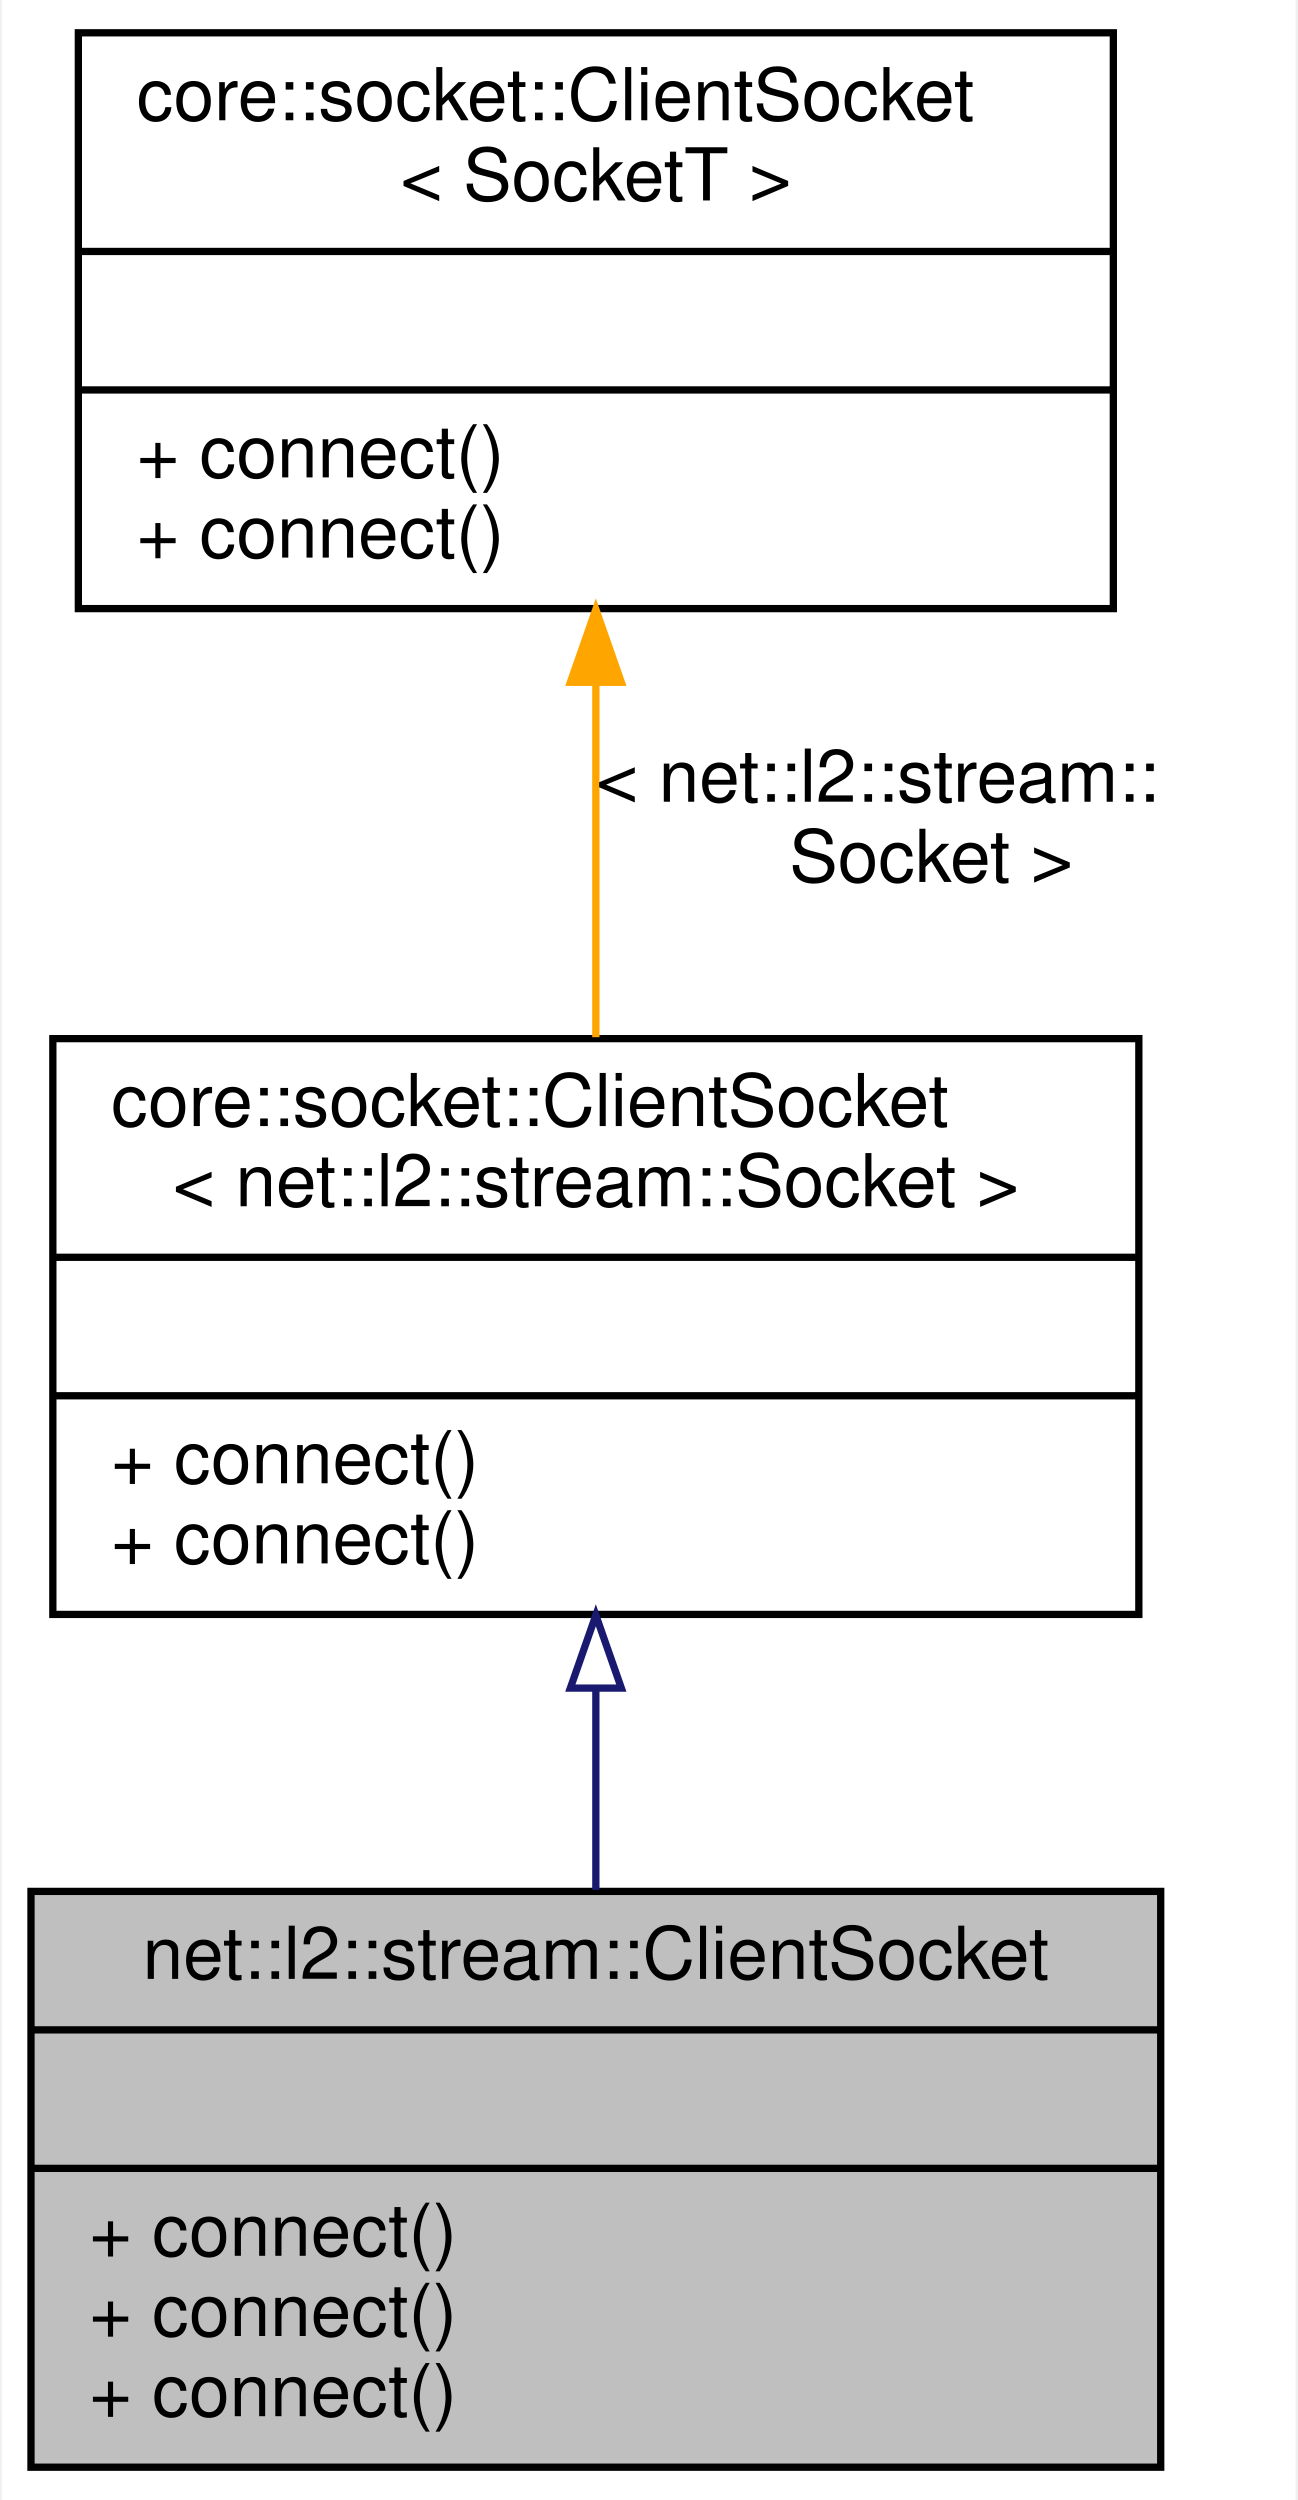
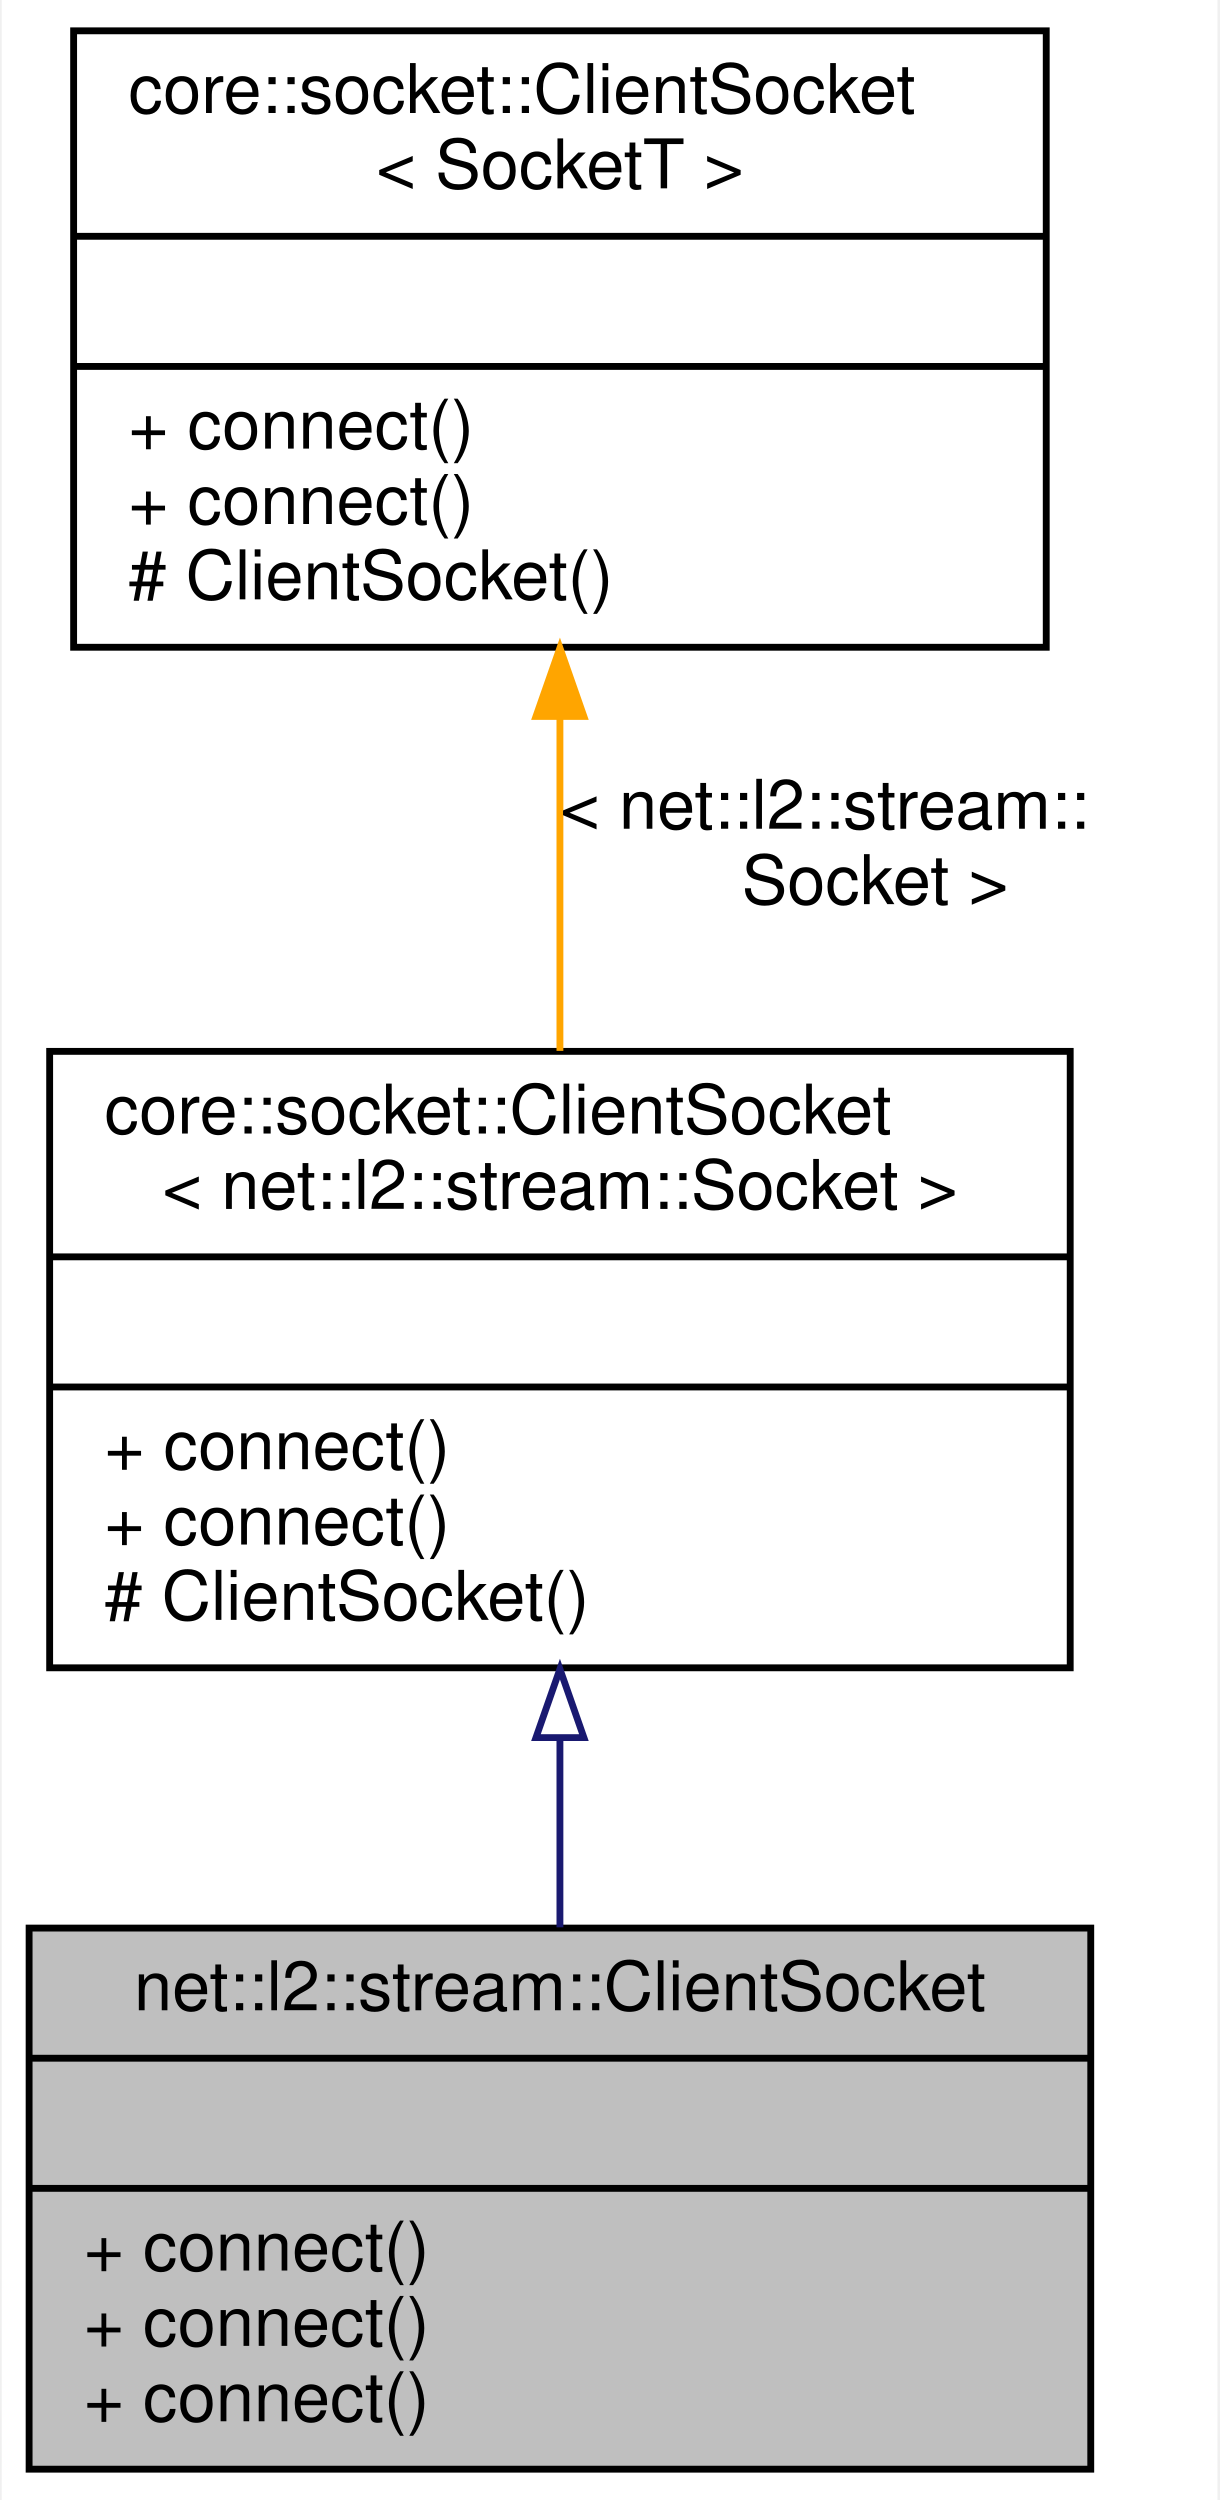
- <svg xmlns="http://www.w3.org/2000/svg" xmlns:xlink="http://www.w3.org/1999/xlink" width="178pt" height="343pt" viewBox="0.00 0.00 177.50 343.00">
-   <g id="graph0" class="graph" transform="scale(1 1) rotate(0) translate(4 339)">
-     <polygon fill="white" stroke="transparent" points="-4,4 -4,-339 173.5,-339 173.5,4 -4,4" />
+ <svg xmlns="http://www.w3.org/2000/svg" xmlns:xlink="http://www.w3.org/1999/xlink" width="178pt" height="365pt" viewBox="0.00 0.00 177.50 365.00">
+   <g id="graph0" class="graph" transform="scale(1 1) rotate(0) translate(4 361)">
+     <polygon fill="white" stroke="transparent" points="-4,4 -4,-361 173.5,-361 173.5,4 -4,4" />
    <g id="node1" class="node">
      <g id="a_node1">
        <a xlink:title=" ">
          <polygon fill="#bfbfbf" stroke="black" points="0,-0.5 0,-79.5 155,-79.5 155,-0.5 0,-0.5" />
          <text text-anchor="middle" x="77.5" y="-67.5" font-family="Helvetica,sans-Serif" font-size="10.00">net::l2::stream::ClientSocket</text>
          <polyline fill="none" stroke="black" points="0,-60.5 155,-60.5 " />
          <text text-anchor="middle" x="77.5" y="-48.5" font-family="Helvetica,sans-Serif" font-size="10.00"> </text>
          <polyline fill="none" stroke="black" points="0,-41.5 155,-41.5 " />
          <text text-anchor="start" x="8" y="-29.5" font-family="Helvetica,sans-Serif" font-size="10.00">+ connect()</text>
          <text text-anchor="start" x="8" y="-18.5" font-family="Helvetica,sans-Serif" font-size="10.00">+ connect()</text>
          <text text-anchor="start" x="8" y="-7.5" font-family="Helvetica,sans-Serif" font-size="10.00">+ connect()</text>
        </a>
      </g>
    </g>
    <g id="node2" class="node">
      <g id="a_node2">
        <a xlink:href="classcore_1_1socket_1_1_client_socket.html" target="_top" xlink:title=" ">
-           <polygon fill="white" stroke="black" points="3,-117.5 3,-196.5 152,-196.5 152,-117.5 3,-117.5" />
-           <text text-anchor="start" x="11" y="-184.5" font-family="Helvetica,sans-Serif" font-size="10.00">core::socket::ClientSocket</text>
-           <text text-anchor="middle" x="77.5" y="-173.5" font-family="Helvetica,sans-Serif" font-size="10.00">&lt; net::l2::stream::Socket &gt;</text>
-           <polyline fill="none" stroke="black" points="3,-166.5 152,-166.5 " />
-           <text text-anchor="middle" x="77.5" y="-154.5" font-family="Helvetica,sans-Serif" font-size="10.00"> </text>
-           <polyline fill="none" stroke="black" points="3,-147.5 152,-147.5 " />
+           <polygon fill="white" stroke="black" points="3,-117.5 3,-207.5 152,-207.5 152,-117.5 3,-117.5" />
+           <text text-anchor="start" x="11" y="-195.5" font-family="Helvetica,sans-Serif" font-size="10.00">core::socket::ClientSocket</text>
+           <text text-anchor="middle" x="77.5" y="-184.5" font-family="Helvetica,sans-Serif" font-size="10.00">&lt; net::l2::stream::Socket &gt;</text>
+           <polyline fill="none" stroke="black" points="3,-177.5 152,-177.5 " />
+           <text text-anchor="middle" x="77.5" y="-165.5" font-family="Helvetica,sans-Serif" font-size="10.00"> </text>
+           <polyline fill="none" stroke="black" points="3,-158.5 152,-158.5 " />
+           <text text-anchor="start" x="11" y="-146.5" font-family="Helvetica,sans-Serif" font-size="10.00">+ connect()</text>
          <text text-anchor="start" x="11" y="-135.5" font-family="Helvetica,sans-Serif" font-size="10.00">+ connect()</text>
-           <text text-anchor="start" x="11" y="-124.5" font-family="Helvetica,sans-Serif" font-size="10.00">+ connect()</text>
+           <text text-anchor="start" x="11" y="-124.5" font-family="Helvetica,sans-Serif" font-size="10.00"># ClientSocket()</text>
        </a>
      </g>
    </g>
    <g id="edge1" class="edge">
-       <path fill="none" stroke="midnightblue" d="M77.5,-107.2C77.5,-98.02 77.5,-88.53 77.5,-79.71" />
-       <polygon fill="none" stroke="midnightblue" points="74,-107.39 77.5,-117.39 81,-107.39 74,-107.39" />
+       <path fill="none" stroke="midnightblue" d="M77.5,-107.3C77.5,-97.97 77.5,-88.43 77.5,-79.61" />
+       <polygon fill="none" stroke="midnightblue" points="74,-107.31 77.5,-117.31 81,-107.31 74,-107.31" />
    </g>
    <g id="node3" class="node">
      <g id="a_node3">
        <a xlink:href="classcore_1_1socket_1_1_client_socket.html" target="_top" xlink:title=" ">
-           <polygon fill="white" stroke="black" points="6.5,-255.5 6.5,-334.5 148.5,-334.5 148.5,-255.5 6.5,-255.5" />
-           <text text-anchor="start" x="14.5" y="-322.5" font-family="Helvetica,sans-Serif" font-size="10.00">core::socket::ClientSocket</text>
-           <text text-anchor="middle" x="77.5" y="-311.5" font-family="Helvetica,sans-Serif" font-size="10.00">&lt; SocketT &gt;</text>
-           <polyline fill="none" stroke="black" points="6.5,-304.5 148.5,-304.5 " />
-           <text text-anchor="middle" x="77.5" y="-292.5" font-family="Helvetica,sans-Serif" font-size="10.00"> </text>
-           <polyline fill="none" stroke="black" points="6.5,-285.5 148.5,-285.5 " />
-           <text text-anchor="start" x="14.5" y="-273.5" font-family="Helvetica,sans-Serif" font-size="10.00">+ connect()</text>
-           <text text-anchor="start" x="14.5" y="-262.5" font-family="Helvetica,sans-Serif" font-size="10.00">+ connect()</text>
+           <polygon fill="white" stroke="black" points="6.5,-266.5 6.5,-356.5 148.5,-356.5 148.5,-266.5 6.5,-266.5" />
+           <text text-anchor="start" x="14.5" y="-344.5" font-family="Helvetica,sans-Serif" font-size="10.00">core::socket::ClientSocket</text>
+           <text text-anchor="middle" x="77.5" y="-333.5" font-family="Helvetica,sans-Serif" font-size="10.00">&lt; SocketT &gt;</text>
+           <polyline fill="none" stroke="black" points="6.5,-326.5 148.5,-326.5 " />
+           <text text-anchor="middle" x="77.5" y="-314.5" font-family="Helvetica,sans-Serif" font-size="10.00"> </text>
+           <polyline fill="none" stroke="black" points="6.5,-307.5 148.5,-307.5 " />
+           <text text-anchor="start" x="14.5" y="-295.5" font-family="Helvetica,sans-Serif" font-size="10.00">+ connect()</text>
+           <text text-anchor="start" x="14.5" y="-284.5" font-family="Helvetica,sans-Serif" font-size="10.00">+ connect()</text>
+           <text text-anchor="start" x="14.5" y="-273.5" font-family="Helvetica,sans-Serif" font-size="10.00"># ClientSocket()</text>
        </a>
      </g>
    </g>
    <g id="edge2" class="edge">
-       <path fill="none" stroke="orange" d="M77.5,-245.18C77.5,-229.25 77.5,-211.79 77.5,-196.7" />
-       <polygon fill="orange" stroke="orange" points="74,-245.39 77.5,-255.39 81,-245.39 74,-245.39" />
-       <text text-anchor="start" x="77.5" y="-229" font-family="Helvetica,sans-Serif" font-size="10.00"> &lt; net::l2::stream::</text>
-       <text text-anchor="middle" x="123.5" y="-218" font-family="Helvetica,sans-Serif" font-size="10.00">Socket &gt;</text>
+       <path fill="none" stroke="orange" d="M77.5,-256.11C77.5,-240.12 77.5,-222.83 77.5,-207.57" />
+       <polygon fill="orange" stroke="orange" points="74,-256.4 77.5,-266.4 81,-256.4 74,-256.4" />
+       <text text-anchor="start" x="77.5" y="-240" font-family="Helvetica,sans-Serif" font-size="10.00"> &lt; net::l2::stream::</text>
+       <text text-anchor="middle" x="123.5" y="-229" font-family="Helvetica,sans-Serif" font-size="10.00">Socket &gt;</text>
    </g>
  </g>
</svg>
